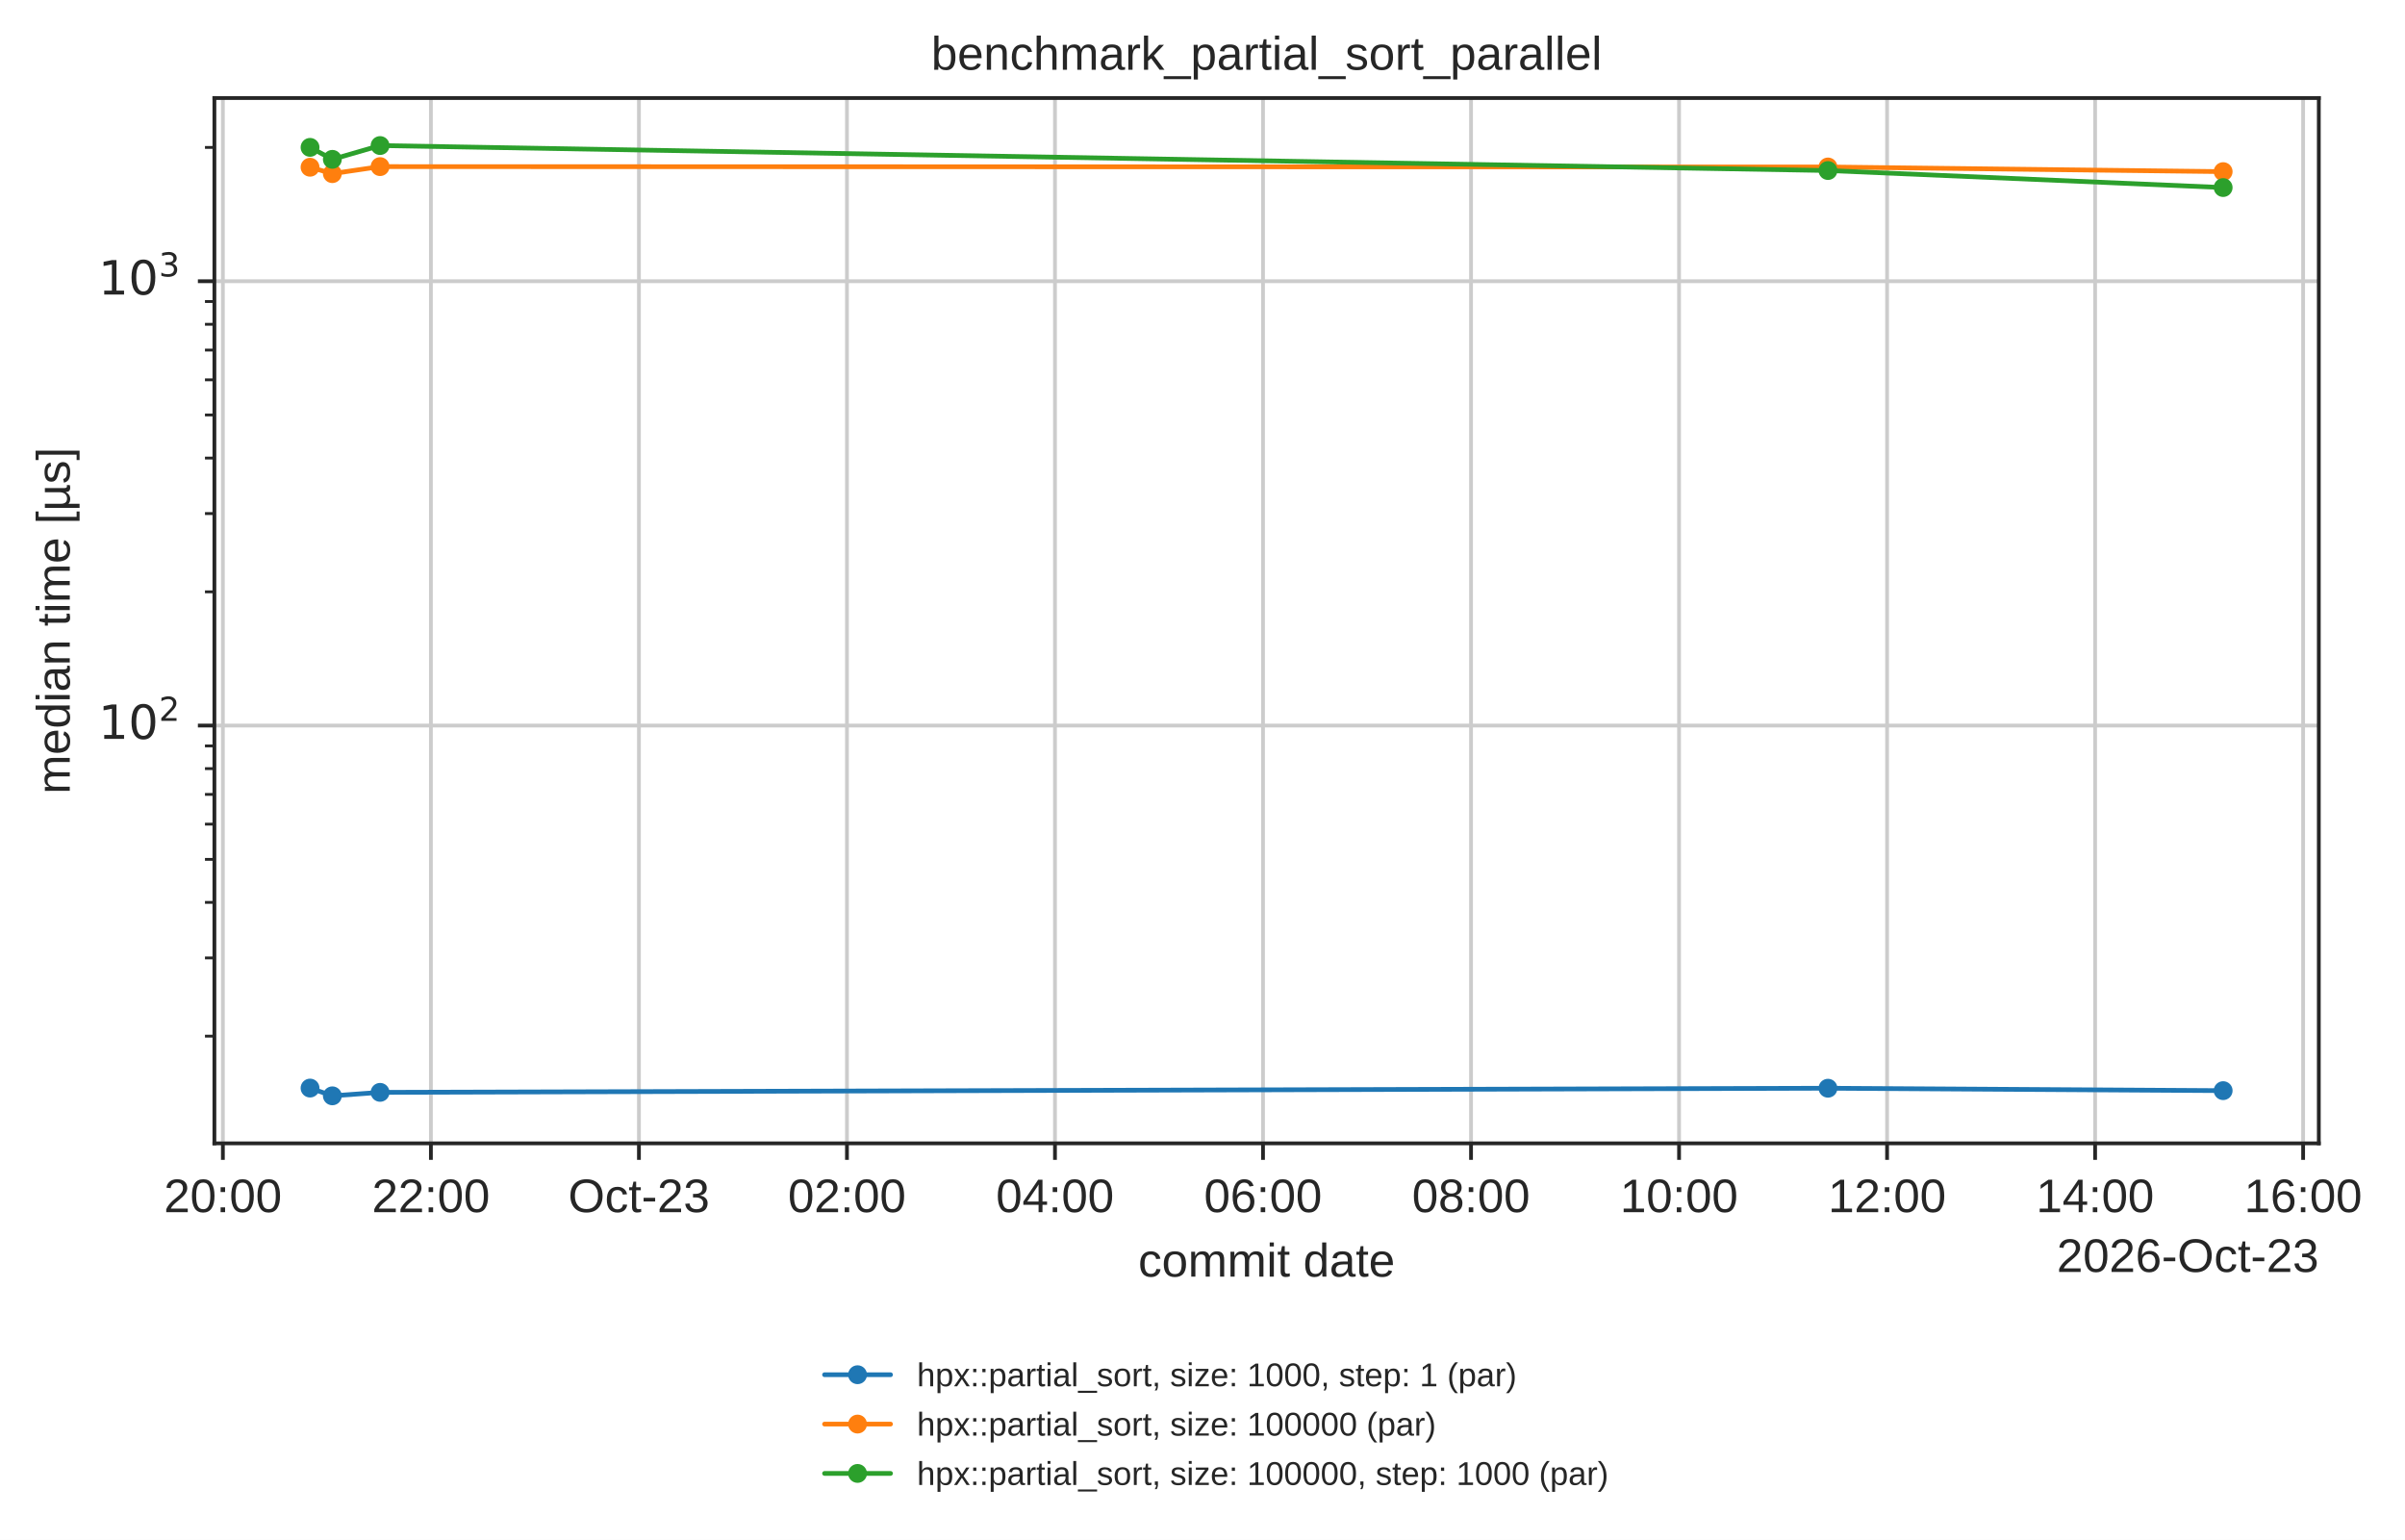
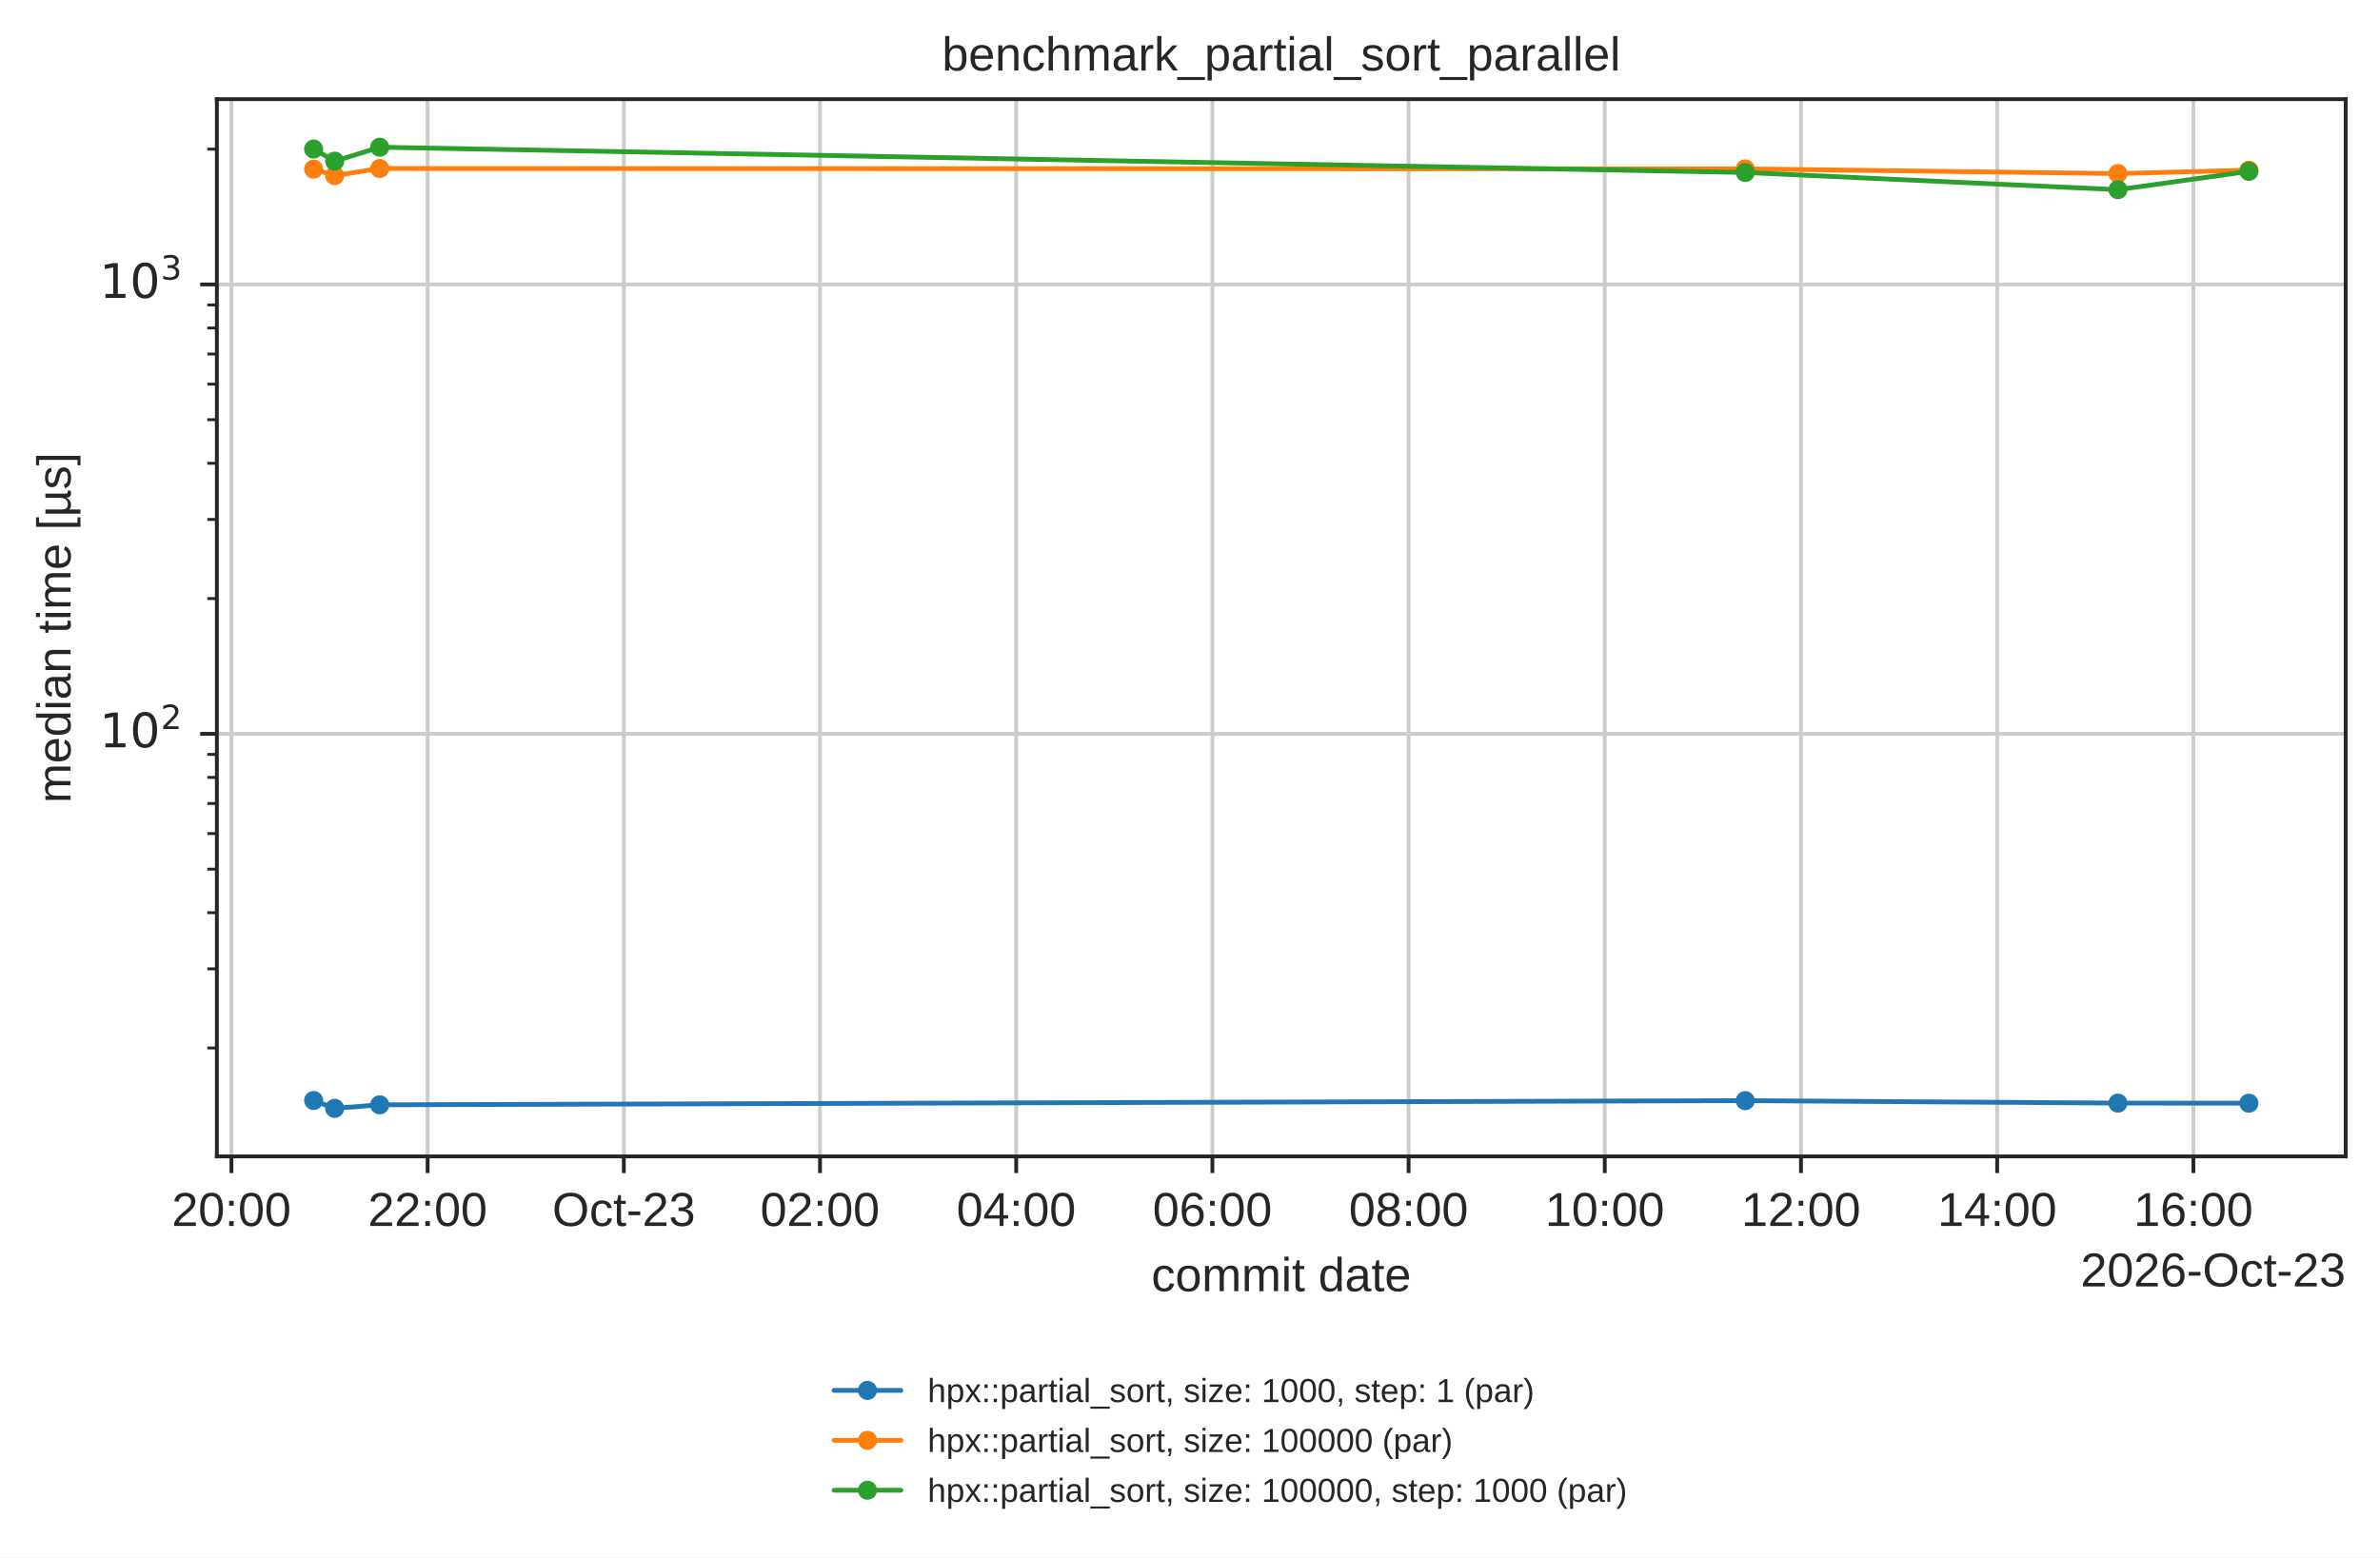
- <svg xmlns="http://www.w3.org/2000/svg" xmlns:xlink="http://www.w3.org/1999/xlink" width="510.161pt" height="326.683pt" viewBox="0 0 510.161 326.683" version="1.1">
+ <svg xmlns="http://www.w3.org/2000/svg" xmlns:xlink="http://www.w3.org/1999/xlink" width="499.078pt" height="326.683pt" viewBox="0 0 499.078 326.683" version="1.1">
  <defs>
    <style type="text/css">*{stroke-linejoin: round; stroke-linecap: butt}</style>
  </defs>
  <g id="figure_1">
    <g id="patch_1">
-       <path d="M 0 326.683  L 510.161 326.683  L 510.161 0  L 0 0  z " style="fill: #ffffff" />
+       <path d="M 0 326.683  L 499.078 326.683  L 499.078 0  L 0 0  z " style="fill: #ffffff" />
    </g>
    <g id="axes_1">
      <g id="patch_2">
        <path d="M 45.478 242.558  L 491.878 242.558  L 491.878 20.798  L 45.478 20.798  z " style="fill: #ffffff" />
      </g>
      <g id="matplotlib.axis_1">
        <g id="xtick_1">
          <g id="line2d_1">
-             <path d="M 47.278 242.558  L 47.278 20.798  " clip-path="url(#p14b508ad5d)" style="fill: none; stroke: #cccccc; stroke-width: 0.8; stroke-linecap: round" />
+             <path d="M 48.53 242.558  L 48.53 20.798  " clip-path="url(#p14b508ad5d)" style="fill: none; stroke: #cccccc; stroke-width: 0.8; stroke-linecap: round" />
          </g>
          <g id="line2d_2">
            <defs>
              <path id="mdfc5214045" d="M 0 0  L 0 3.5  " style="stroke: #262626; stroke-width: 0.8" />
            </defs>
            <g>
-               <use xlink:href="#mdfc5214045" x="47.278" y="242.558" style="fill: #262626; stroke: #262626; stroke-width: 0.8" />
+               <use xlink:href="#mdfc5214045" x="48.53" y="242.558" style="fill: #262626; stroke: #262626; stroke-width: 0.8" />
            </g>
          </g>
          <g id="text_1">
-             <text style="fill: #262626; font: 10px 'Arial', 'DejaVu Sans', 'Liberation Sans', 'Bitstream Vera Sans', sans-serif; text-anchor: middle" x="47.278" y="257.157" transform="rotate(-0 47.27846 257.1569)">20:00</text>
+             <text style="fill: #262626; font: 10px 'Arial', 'DejaVu Sans', 'Liberation Sans', 'Bitstream Vera Sans', sans-serif; text-anchor: middle" x="48.53" y="257.157" transform="rotate(-0 48.52972 257.1569)">20:00</text>
          </g>
        </g>
        <g id="xtick_2">
          <g id="line2d_3">
-             <path d="M 91.406 242.558  L 91.406 20.798  " clip-path="url(#p14b508ad5d)" style="fill: none; stroke: #cccccc; stroke-width: 0.8; stroke-linecap: round" />
+             <path d="M 89.671 242.558  L 89.671 20.798  " clip-path="url(#p14b508ad5d)" style="fill: none; stroke: #cccccc; stroke-width: 0.8; stroke-linecap: round" />
          </g>
          <g id="line2d_4">
            <g>
-               <use xlink:href="#mdfc5214045" x="91.406" y="242.558" style="fill: #262626; stroke: #262626; stroke-width: 0.8" />
+               <use xlink:href="#mdfc5214045" x="89.671" y="242.558" style="fill: #262626; stroke: #262626; stroke-width: 0.8" />
            </g>
          </g>
          <g id="text_2">
-             <text style="fill: #262626; font: 10px 'Arial', 'DejaVu Sans', 'Liberation Sans', 'Bitstream Vera Sans', sans-serif; text-anchor: middle" x="91.406" y="257.157" transform="rotate(-0 91.40578 257.1569)">22:00</text>
+             <text style="fill: #262626; font: 10px 'Arial', 'DejaVu Sans', 'Liberation Sans', 'Bitstream Vera Sans', sans-serif; text-anchor: middle" x="89.671" y="257.157" transform="rotate(-0 89.67094 257.1569)">22:00</text>
          </g>
        </g>
        <g id="xtick_3">
          <g id="line2d_5">
-             <path d="M 135.533 242.558  L 135.533 20.798  " clip-path="url(#p14b508ad5d)" style="fill: none; stroke: #cccccc; stroke-width: 0.8; stroke-linecap: round" />
+             <path d="M 130.812 242.558  L 130.812 20.798  " clip-path="url(#p14b508ad5d)" style="fill: none; stroke: #cccccc; stroke-width: 0.8; stroke-linecap: round" />
          </g>
          <g id="line2d_6">
            <g>
-               <use xlink:href="#mdfc5214045" x="135.533" y="242.558" style="fill: #262626; stroke: #262626; stroke-width: 0.8" />
+               <use xlink:href="#mdfc5214045" x="130.812" y="242.558" style="fill: #262626; stroke: #262626; stroke-width: 0.8" />
            </g>
          </g>
          <g id="text_3">
-             <text style="fill: #262626; font: 10px 'Arial', 'DejaVu Sans', 'Liberation Sans', 'Bitstream Vera Sans', sans-serif; text-anchor: middle" x="135.533" y="257.157" transform="rotate(-0 135.5331 257.1569)">Oct-23</text>
+             <text style="fill: #262626; font: 10px 'Arial', 'DejaVu Sans', 'Liberation Sans', 'Bitstream Vera Sans', sans-serif; text-anchor: middle" x="130.812" y="257.157" transform="rotate(-0 130.8122 257.1569)">Oct-23</text>
          </g>
        </g>
        <g id="xtick_4">
          <g id="line2d_7">
-             <path d="M 179.66 242.558  L 179.66 20.798  " clip-path="url(#p14b508ad5d)" style="fill: none; stroke: #cccccc; stroke-width: 0.8; stroke-linecap: round" />
+             <path d="M 171.953 242.558  L 171.953 20.798  " clip-path="url(#p14b508ad5d)" style="fill: none; stroke: #cccccc; stroke-width: 0.8; stroke-linecap: round" />
          </g>
          <g id="line2d_8">
            <g>
-               <use xlink:href="#mdfc5214045" x="179.66" y="242.558" style="fill: #262626; stroke: #262626; stroke-width: 0.8" />
+               <use xlink:href="#mdfc5214045" x="171.953" y="242.558" style="fill: #262626; stroke: #262626; stroke-width: 0.8" />
            </g>
          </g>
          <g id="text_4">
-             <text style="fill: #262626; font: 10px 'Arial', 'DejaVu Sans', 'Liberation Sans', 'Bitstream Vera Sans', sans-serif; text-anchor: middle" x="179.66" y="257.157" transform="rotate(-0 179.6604 257.1569)">02:00</text>
+             <text style="fill: #262626; font: 10px 'Arial', 'DejaVu Sans', 'Liberation Sans', 'Bitstream Vera Sans', sans-serif; text-anchor: middle" x="171.953" y="257.157" transform="rotate(-0 171.9534 257.1569)">02:00</text>
          </g>
        </g>
        <g id="xtick_5">
          <g id="line2d_9">
-             <path d="M 223.788 242.558  L 223.788 20.798  " clip-path="url(#p14b508ad5d)" style="fill: none; stroke: #cccccc; stroke-width: 0.8; stroke-linecap: round" />
+             <path d="M 213.095 242.558  L 213.095 20.798  " clip-path="url(#p14b508ad5d)" style="fill: none; stroke: #cccccc; stroke-width: 0.8; stroke-linecap: round" />
          </g>
          <g id="line2d_10">
            <g>
-               <use xlink:href="#mdfc5214045" x="223.788" y="242.558" style="fill: #262626; stroke: #262626; stroke-width: 0.8" />
+               <use xlink:href="#mdfc5214045" x="213.095" y="242.558" style="fill: #262626; stroke: #262626; stroke-width: 0.8" />
            </g>
          </g>
          <g id="text_5">
-             <text style="fill: #262626; font: 10px 'Arial', 'DejaVu Sans', 'Liberation Sans', 'Bitstream Vera Sans', sans-serif; text-anchor: middle" x="223.788" y="257.157" transform="rotate(-0 223.7878 257.1569)">04:00</text>
+             <text style="fill: #262626; font: 10px 'Arial', 'DejaVu Sans', 'Liberation Sans', 'Bitstream Vera Sans', sans-serif; text-anchor: middle" x="213.095" y="257.157" transform="rotate(-0 213.0946 257.1569)">04:00</text>
          </g>
        </g>
        <g id="xtick_6">
          <g id="line2d_11">
-             <path d="M 267.915 242.558  L 267.915 20.798  " clip-path="url(#p14b508ad5d)" style="fill: none; stroke: #cccccc; stroke-width: 0.8; stroke-linecap: round" />
+             <path d="M 254.236 242.558  L 254.236 20.798  " clip-path="url(#p14b508ad5d)" style="fill: none; stroke: #cccccc; stroke-width: 0.8; stroke-linecap: round" />
          </g>
          <g id="line2d_12">
            <g>
-               <use xlink:href="#mdfc5214045" x="267.915" y="242.558" style="fill: #262626; stroke: #262626; stroke-width: 0.8" />
+               <use xlink:href="#mdfc5214045" x="254.236" y="242.558" style="fill: #262626; stroke: #262626; stroke-width: 0.8" />
            </g>
          </g>
          <g id="text_6">
-             <text style="fill: #262626; font: 10px 'Arial', 'DejaVu Sans', 'Liberation Sans', 'Bitstream Vera Sans', sans-serif; text-anchor: middle" x="267.915" y="257.157" transform="rotate(-0 267.9151 257.1569)">06:00</text>
+             <text style="fill: #262626; font: 10px 'Arial', 'DejaVu Sans', 'Liberation Sans', 'Bitstream Vera Sans', sans-serif; text-anchor: middle" x="254.236" y="257.157" transform="rotate(-0 254.2358 257.1569)">06:00</text>
          </g>
        </g>
        <g id="xtick_7">
          <g id="line2d_13">
-             <path d="M 312.042 242.558  L 312.042 20.798  " clip-path="url(#p14b508ad5d)" style="fill: none; stroke: #cccccc; stroke-width: 0.8; stroke-linecap: round" />
+             <path d="M 295.377 242.558  L 295.377 20.798  " clip-path="url(#p14b508ad5d)" style="fill: none; stroke: #cccccc; stroke-width: 0.8; stroke-linecap: round" />
          </g>
          <g id="line2d_14">
            <g>
-               <use xlink:href="#mdfc5214045" x="312.042" y="242.558" style="fill: #262626; stroke: #262626; stroke-width: 0.8" />
+               <use xlink:href="#mdfc5214045" x="295.377" y="242.558" style="fill: #262626; stroke: #262626; stroke-width: 0.8" />
            </g>
          </g>
          <g id="text_7">
-             <text style="fill: #262626; font: 10px 'Arial', 'DejaVu Sans', 'Liberation Sans', 'Bitstream Vera Sans', sans-serif; text-anchor: middle" x="312.042" y="257.157" transform="rotate(-0 312.0424 257.1569)">08:00</text>
+             <text style="fill: #262626; font: 10px 'Arial', 'DejaVu Sans', 'Liberation Sans', 'Bitstream Vera Sans', sans-serif; text-anchor: middle" x="295.377" y="257.157" transform="rotate(-0 295.3771 257.1569)">08:00</text>
          </g>
        </g>
        <g id="xtick_8">
          <g id="line2d_15">
-             <path d="M 356.17 242.558  L 356.17 20.798  " clip-path="url(#p14b508ad5d)" style="fill: none; stroke: #cccccc; stroke-width: 0.8; stroke-linecap: round" />
+             <path d="M 336.518 242.558  L 336.518 20.798  " clip-path="url(#p14b508ad5d)" style="fill: none; stroke: #cccccc; stroke-width: 0.8; stroke-linecap: round" />
          </g>
          <g id="line2d_16">
            <g>
-               <use xlink:href="#mdfc5214045" x="356.17" y="242.558" style="fill: #262626; stroke: #262626; stroke-width: 0.8" />
+               <use xlink:href="#mdfc5214045" x="336.518" y="242.558" style="fill: #262626; stroke: #262626; stroke-width: 0.8" />
            </g>
          </g>
          <g id="text_8">
-             <text style="fill: #262626; font: 10px 'Arial', 'DejaVu Sans', 'Liberation Sans', 'Bitstream Vera Sans', sans-serif; text-anchor: middle" x="356.17" y="257.157" transform="rotate(-0 356.1697 257.1569)">10:00</text>
+             <text style="fill: #262626; font: 10px 'Arial', 'DejaVu Sans', 'Liberation Sans', 'Bitstream Vera Sans', sans-serif; text-anchor: middle" x="336.518" y="257.157" transform="rotate(-0 336.5183 257.1569)">10:00</text>
          </g>
        </g>
        <g id="xtick_9">
          <g id="line2d_17">
-             <path d="M 400.297 242.558  L 400.297 20.798  " clip-path="url(#p14b508ad5d)" style="fill: none; stroke: #cccccc; stroke-width: 0.8; stroke-linecap: round" />
+             <path d="M 377.66 242.558  L 377.66 20.798  " clip-path="url(#p14b508ad5d)" style="fill: none; stroke: #cccccc; stroke-width: 0.8; stroke-linecap: round" />
          </g>
          <g id="line2d_18">
            <g>
-               <use xlink:href="#mdfc5214045" x="400.297" y="242.558" style="fill: #262626; stroke: #262626; stroke-width: 0.8" />
+               <use xlink:href="#mdfc5214045" x="377.66" y="242.558" style="fill: #262626; stroke: #262626; stroke-width: 0.8" />
            </g>
          </g>
          <g id="text_9">
-             <text style="fill: #262626; font: 10px 'Arial', 'DejaVu Sans', 'Liberation Sans', 'Bitstream Vera Sans', sans-serif; text-anchor: middle" x="400.297" y="257.157" transform="rotate(-0 400.2971 257.1569)">12:00</text>
+             <text style="fill: #262626; font: 10px 'Arial', 'DejaVu Sans', 'Liberation Sans', 'Bitstream Vera Sans', sans-serif; text-anchor: middle" x="377.66" y="257.157" transform="rotate(-0 377.6595 257.1569)">12:00</text>
          </g>
        </g>
        <g id="xtick_10">
          <g id="line2d_19">
-             <path d="M 444.424 242.558  L 444.424 20.798  " clip-path="url(#p14b508ad5d)" style="fill: none; stroke: #cccccc; stroke-width: 0.8; stroke-linecap: round" />
+             <path d="M 418.801 242.558  L 418.801 20.798  " clip-path="url(#p14b508ad5d)" style="fill: none; stroke: #cccccc; stroke-width: 0.8; stroke-linecap: round" />
          </g>
          <g id="line2d_20">
            <g>
-               <use xlink:href="#mdfc5214045" x="444.424" y="242.558" style="fill: #262626; stroke: #262626; stroke-width: 0.8" />
+               <use xlink:href="#mdfc5214045" x="418.801" y="242.558" style="fill: #262626; stroke: #262626; stroke-width: 0.8" />
            </g>
          </g>
          <g id="text_10">
-             <text style="fill: #262626; font: 10px 'Arial', 'DejaVu Sans', 'Liberation Sans', 'Bitstream Vera Sans', sans-serif; text-anchor: middle" x="444.424" y="257.157" transform="rotate(-0 444.4244 257.1569)">14:00</text>
+             <text style="fill: #262626; font: 10px 'Arial', 'DejaVu Sans', 'Liberation Sans', 'Bitstream Vera Sans', sans-serif; text-anchor: middle" x="418.801" y="257.157" transform="rotate(-0 418.8007 257.1569)">14:00</text>
          </g>
        </g>
        <g id="xtick_11">
          <g id="line2d_21">
-             <path d="M 488.552 242.558  L 488.552 20.798  " clip-path="url(#p14b508ad5d)" style="fill: none; stroke: #cccccc; stroke-width: 0.8; stroke-linecap: round" />
+             <path d="M 459.942 242.558  L 459.942 20.798  " clip-path="url(#p14b508ad5d)" style="fill: none; stroke: #cccccc; stroke-width: 0.8; stroke-linecap: round" />
          </g>
          <g id="line2d_22">
            <g>
-               <use xlink:href="#mdfc5214045" x="488.552" y="242.558" style="fill: #262626; stroke: #262626; stroke-width: 0.8" />
+               <use xlink:href="#mdfc5214045" x="459.942" y="242.558" style="fill: #262626; stroke: #262626; stroke-width: 0.8" />
            </g>
          </g>
          <g id="text_11">
-             <text style="fill: #262626; font: 10px 'Arial', 'DejaVu Sans', 'Liberation Sans', 'Bitstream Vera Sans', sans-serif; text-anchor: middle" x="488.552" y="257.157" transform="rotate(-0 488.5517 257.1569)">16:00</text>
+             <text style="fill: #262626; font: 10px 'Arial', 'DejaVu Sans', 'Liberation Sans', 'Bitstream Vera Sans', sans-serif; text-anchor: middle" x="459.942" y="257.157" transform="rotate(-0 459.942 257.1569)">16:00</text>
          </g>
        </g>
        <g id="text_12">
          <text style="fill: #262626; font: 10px 'Arial', 'DejaVu Sans', 'Liberation Sans', 'Bitstream Vera Sans', sans-serif; text-anchor: middle" x="268.678" y="270.835" transform="rotate(-0 268.6781 270.835)">commit date</text>
        </g>
        <g id="text_13">
          <text style="fill: #262626; font: 10px 'Arial', 'DejaVu Sans', 'Liberation Sans', 'Bitstream Vera Sans', sans-serif; text-anchor: end" x="491.878" y="269.835" transform="rotate(-0 491.8781 269.835)">2026-Oct-23</text>
        </g>
      </g>
      <g id="matplotlib.axis_2">
        <g id="ytick_1">
          <g id="line2d_23">
            <path d="M 45.478 153.927  L 491.878 153.927  " clip-path="url(#p14b508ad5d)" style="fill: none; stroke: #cccccc; stroke-width: 0.8; stroke-linecap: round" />
          </g>
          <g id="line2d_24">
            <defs>
              <path id="m414165cd4d" d="M 0 0  L -3.5 0  " style="stroke: #262626; stroke-width: 0.8" />
            </defs>
            <g>
              <use xlink:href="#m414165cd4d" x="45.478" y="153.927" style="fill: #262626; stroke: #262626; stroke-width: 0.8" />
            </g>
          </g>
          <g id="text_14">
            <g style="fill: #262626" transform="translate(20.87813 157.7266)">
              <text>
                <tspan style="font: 10px 'DejaVu Sans'" x="0 6.362" y="-0.977">10</tspan>
                <tspan style="font: 7px 'DejaVu Sans'" x="12.82" y="-4.805">2</tspan>
              </text>
            </g>
          </g>
        </g>
        <g id="ytick_2">
          <g id="line2d_25">
            <path d="M 45.478 59.659  L 491.878 59.659  " clip-path="url(#p14b508ad5d)" style="fill: none; stroke: #cccccc; stroke-width: 0.8; stroke-linecap: round" />
          </g>
          <g id="line2d_26">
            <g>
              <use xlink:href="#m414165cd4d" x="45.478" y="59.659" style="fill: #262626; stroke: #262626; stroke-width: 0.8" />
            </g>
          </g>
          <g id="text_15">
            <g style="fill: #262626" transform="translate(20.87813 63.45801)">
              <text>
                <tspan style="font: 10px 'DejaVu Sans'" x="0 6.362" y="-0.977">10</tspan>
                <tspan style="font: 7px 'DejaVu Sans'" x="12.82" y="-4.805">3</tspan>
              </text>
            </g>
          </g>
        </g>
        <g id="ytick_3">
          <g id="line2d_27">
            <defs>
              <path id="m2f13129b0c" d="M 0 0  L -2 0  " style="stroke: #262626; stroke-width: 0.6" />
            </defs>
            <g>
              <use xlink:href="#m2f13129b0c" x="45.478" y="219.818" style="fill: #262626; stroke: #262626; stroke-width: 0.6" />
            </g>
          </g>
        </g>
        <g id="ytick_4">
          <g id="line2d_28">
            <g>
              <use xlink:href="#m2f13129b0c" x="45.478" y="203.218" style="fill: #262626; stroke: #262626; stroke-width: 0.6" />
            </g>
          </g>
        </g>
        <g id="ytick_5">
          <g id="line2d_29">
            <g>
              <use xlink:href="#m2f13129b0c" x="45.478" y="191.441" style="fill: #262626; stroke: #262626; stroke-width: 0.6" />
            </g>
          </g>
        </g>
        <g id="ytick_6">
          <g id="line2d_30">
            <g>
              <use xlink:href="#m2f13129b0c" x="45.478" y="182.305" style="fill: #262626; stroke: #262626; stroke-width: 0.6" />
            </g>
          </g>
        </g>
        <g id="ytick_7">
          <g id="line2d_31">
            <g>
              <use xlink:href="#m2f13129b0c" x="45.478" y="174.841" style="fill: #262626; stroke: #262626; stroke-width: 0.6" />
            </g>
          </g>
        </g>
        <g id="ytick_8">
          <g id="line2d_32">
            <g>
              <use xlink:href="#m2f13129b0c" x="45.478" y="168.53" style="fill: #262626; stroke: #262626; stroke-width: 0.6" />
            </g>
          </g>
        </g>
        <g id="ytick_9">
          <g id="line2d_33">
            <g>
              <use xlink:href="#m2f13129b0c" x="45.478" y="163.063" style="fill: #262626; stroke: #262626; stroke-width: 0.6" />
            </g>
          </g>
        </g>
        <g id="ytick_10">
          <g id="line2d_34">
            <g>
              <use xlink:href="#m2f13129b0c" x="45.478" y="158.241" style="fill: #262626; stroke: #262626; stroke-width: 0.6" />
            </g>
          </g>
        </g>
        <g id="ytick_11">
          <g id="line2d_35">
            <g>
              <use xlink:href="#m2f13129b0c" x="45.478" y="125.55" style="fill: #262626; stroke: #262626; stroke-width: 0.6" />
            </g>
          </g>
        </g>
        <g id="ytick_12">
          <g id="line2d_36">
            <g>
              <use xlink:href="#m2f13129b0c" x="45.478" y="108.95" style="fill: #262626; stroke: #262626; stroke-width: 0.6" />
            </g>
          </g>
        </g>
        <g id="ytick_13">
          <g id="line2d_37">
            <g>
              <use xlink:href="#m2f13129b0c" x="45.478" y="97.172" style="fill: #262626; stroke: #262626; stroke-width: 0.6" />
            </g>
          </g>
        </g>
        <g id="ytick_14">
          <g id="line2d_38">
            <g>
              <use xlink:href="#m2f13129b0c" x="45.478" y="88.036" style="fill: #262626; stroke: #262626; stroke-width: 0.6" />
            </g>
          </g>
        </g>
        <g id="ytick_15">
          <g id="line2d_39">
            <g>
              <use xlink:href="#m2f13129b0c" x="45.478" y="80.572" style="fill: #262626; stroke: #262626; stroke-width: 0.6" />
            </g>
          </g>
        </g>
        <g id="ytick_16">
          <g id="line2d_40">
            <g>
              <use xlink:href="#m2f13129b0c" x="45.478" y="74.261" style="fill: #262626; stroke: #262626; stroke-width: 0.6" />
            </g>
          </g>
        </g>
        <g id="ytick_17">
          <g id="line2d_41">
            <g>
              <use xlink:href="#m2f13129b0c" x="45.478" y="68.794" style="fill: #262626; stroke: #262626; stroke-width: 0.6" />
            </g>
          </g>
        </g>
        <g id="ytick_18">
          <g id="line2d_42">
            <g>
              <use xlink:href="#m2f13129b0c" x="45.478" y="63.972" style="fill: #262626; stroke: #262626; stroke-width: 0.6" />
            </g>
          </g>
        </g>
        <g id="ytick_19">
          <g id="line2d_43">
            <g>
              <use xlink:href="#m2f13129b0c" x="45.478" y="31.281" style="fill: #262626; stroke: #262626; stroke-width: 0.6" />
            </g>
          </g>
        </g>
        <g id="text_16">
          <text style="fill: #262626; font: 10px 'Arial', 'DejaVu Sans', 'Liberation Sans', 'Bitstream Vera Sans', sans-serif; text-anchor: middle" x="14.798" y="131.678" transform="rotate(-90 14.79844 131.6784)">median time [µs]</text>
        </g>
      </g>
      <g id="line2d_44">
-         <path d="M 65.769 230.833  L 70.5 232.478  L 80.625 231.741  L 387.758 230.865  L 471.587 231.378  " clip-path="url(#p14b508ad5d)" style="fill: none; stroke: #1f77b4; stroke-linecap: round" />
+         <path d="M 65.769 230.833  L 70.18 232.478  L 79.62 231.741  L 365.969 230.865  L 444.125 231.378  L 471.587 231.398  " clip-path="url(#p14b508ad5d)" style="fill: none; stroke: #1f77b4; stroke-linecap: round" />
        <defs>
          <path id="m20e5526daa" d="M 0 1.5  C 0.398 1.5 0.779 1.342 1.061 1.061  C 1.342 0.779 1.5 0.398 1.5 0  C 1.5 -0.398 1.342 -0.779 1.061 -1.061  C 0.779 -1.342 0.398 -1.5 0 -1.5  C -0.398 -1.5 -0.779 -1.342 -1.061 -1.061  C -1.342 -0.779 -1.5 -0.398 -1.5 0  C -1.5 0.398 -1.342 0.779 -1.061 1.061  C -0.779 1.342 -0.398 1.5 0 1.5  z " style="stroke: #1f77b4" />
        </defs>
        <g clip-path="url(#p14b508ad5d)">
          <use xlink:href="#m20e5526daa" x="65.769" y="230.833" style="fill: #1f77b4; stroke: #1f77b4" />
-           <use xlink:href="#m20e5526daa" x="70.5" y="232.478" style="fill: #1f77b4; stroke: #1f77b4" />
-           <use xlink:href="#m20e5526daa" x="80.625" y="231.741" style="fill: #1f77b4; stroke: #1f77b4" />
-           <use xlink:href="#m20e5526daa" x="387.758" y="230.865" style="fill: #1f77b4; stroke: #1f77b4" />
-           <use xlink:href="#m20e5526daa" x="471.587" y="231.378" style="fill: #1f77b4; stroke: #1f77b4" />
+           <use xlink:href="#m20e5526daa" x="70.18" y="232.478" style="fill: #1f77b4; stroke: #1f77b4" />
+           <use xlink:href="#m20e5526daa" x="79.62" y="231.741" style="fill: #1f77b4; stroke: #1f77b4" />
+           <use xlink:href="#m20e5526daa" x="365.969" y="230.865" style="fill: #1f77b4; stroke: #1f77b4" />
+           <use xlink:href="#m20e5526daa" x="444.125" y="231.378" style="fill: #1f77b4; stroke: #1f77b4" />
+           <use xlink:href="#m20e5526daa" x="471.587" y="231.398" style="fill: #1f77b4; stroke: #1f77b4" />
        </g>
      </g>
      <g id="line2d_45">
-         <path d="M 65.769 35.477  L 70.5 36.836  L 80.625 35.346  L 387.758 35.424  L 471.587 36.411  " clip-path="url(#p14b508ad5d)" style="fill: none; stroke: #ff7f0e; stroke-linecap: round" />
+         <path d="M 65.769 35.477  L 70.18 36.836  L 79.62 35.346  L 365.969 35.424  L 444.125 36.411  L 471.587 35.695  " clip-path="url(#p14b508ad5d)" style="fill: none; stroke: #ff7f0e; stroke-linecap: round" />
        <defs>
          <path id="m8123a8acb4" d="M 0 1.5  C 0.398 1.5 0.779 1.342 1.061 1.061  C 1.342 0.779 1.5 0.398 1.5 0  C 1.5 -0.398 1.342 -0.779 1.061 -1.061  C 0.779 -1.342 0.398 -1.5 0 -1.5  C -0.398 -1.5 -0.779 -1.342 -1.061 -1.061  C -1.342 -0.779 -1.5 -0.398 -1.5 0  C -1.5 0.398 -1.342 0.779 -1.061 1.061  C -0.779 1.342 -0.398 1.5 0 1.5  z " style="stroke: #ff7f0e" />
        </defs>
        <g clip-path="url(#p14b508ad5d)">
          <use xlink:href="#m8123a8acb4" x="65.769" y="35.477" style="fill: #ff7f0e; stroke: #ff7f0e" />
-           <use xlink:href="#m8123a8acb4" x="70.5" y="36.836" style="fill: #ff7f0e; stroke: #ff7f0e" />
-           <use xlink:href="#m8123a8acb4" x="80.625" y="35.346" style="fill: #ff7f0e; stroke: #ff7f0e" />
-           <use xlink:href="#m8123a8acb4" x="387.758" y="35.424" style="fill: #ff7f0e; stroke: #ff7f0e" />
-           <use xlink:href="#m8123a8acb4" x="471.587" y="36.411" style="fill: #ff7f0e; stroke: #ff7f0e" />
+           <use xlink:href="#m8123a8acb4" x="70.18" y="36.836" style="fill: #ff7f0e; stroke: #ff7f0e" />
+           <use xlink:href="#m8123a8acb4" x="79.62" y="35.346" style="fill: #ff7f0e; stroke: #ff7f0e" />
+           <use xlink:href="#m8123a8acb4" x="365.969" y="35.424" style="fill: #ff7f0e; stroke: #ff7f0e" />
+           <use xlink:href="#m8123a8acb4" x="444.125" y="36.411" style="fill: #ff7f0e; stroke: #ff7f0e" />
+           <use xlink:href="#m8123a8acb4" x="471.587" y="35.695" style="fill: #ff7f0e; stroke: #ff7f0e" />
        </g>
      </g>
      <g id="line2d_46">
-         <path d="M 65.769 31.264  L 70.5 33.805  L 80.625 30.878  L 387.758 36.178  L 471.587 39.789  " clip-path="url(#p14b508ad5d)" style="fill: none; stroke: #2ca02c; stroke-linecap: round" />
+         <path d="M 65.769 31.264  L 70.18 33.805  L 79.62 30.878  L 365.969 36.178  L 444.125 39.789  L 471.587 35.94  " clip-path="url(#p14b508ad5d)" style="fill: none; stroke: #2ca02c; stroke-linecap: round" />
        <defs>
          <path id="mc7b11249e2" d="M 0 1.5  C 0.398 1.5 0.779 1.342 1.061 1.061  C 1.342 0.779 1.5 0.398 1.5 0  C 1.5 -0.398 1.342 -0.779 1.061 -1.061  C 0.779 -1.342 0.398 -1.5 0 -1.5  C -0.398 -1.5 -0.779 -1.342 -1.061 -1.061  C -1.342 -0.779 -1.5 -0.398 -1.5 0  C -1.5 0.398 -1.342 0.779 -1.061 1.061  C -0.779 1.342 -0.398 1.5 0 1.5  z " style="stroke: #2ca02c" />
        </defs>
        <g clip-path="url(#p14b508ad5d)">
          <use xlink:href="#mc7b11249e2" x="65.769" y="31.264" style="fill: #2ca02c; stroke: #2ca02c" />
-           <use xlink:href="#mc7b11249e2" x="70.5" y="33.805" style="fill: #2ca02c; stroke: #2ca02c" />
-           <use xlink:href="#mc7b11249e2" x="80.625" y="30.878" style="fill: #2ca02c; stroke: #2ca02c" />
-           <use xlink:href="#mc7b11249e2" x="387.758" y="36.178" style="fill: #2ca02c; stroke: #2ca02c" />
-           <use xlink:href="#mc7b11249e2" x="471.587" y="39.789" style="fill: #2ca02c; stroke: #2ca02c" />
+           <use xlink:href="#mc7b11249e2" x="70.18" y="33.805" style="fill: #2ca02c; stroke: #2ca02c" />
+           <use xlink:href="#mc7b11249e2" x="79.62" y="30.878" style="fill: #2ca02c; stroke: #2ca02c" />
+           <use xlink:href="#mc7b11249e2" x="365.969" y="36.178" style="fill: #2ca02c; stroke: #2ca02c" />
+           <use xlink:href="#mc7b11249e2" x="444.125" y="39.789" style="fill: #2ca02c; stroke: #2ca02c" />
+           <use xlink:href="#mc7b11249e2" x="471.587" y="35.94" style="fill: #2ca02c; stroke: #2ca02c" />
        </g>
      </g>
      <g id="patch_3">
        <path d="M 45.478 242.558  L 45.478 20.798  " style="fill: none; stroke: #262626; stroke-width: 0.8; stroke-linejoin: miter; stroke-linecap: square" />
      </g>
      <g id="patch_4">
        <path d="M 491.878 242.558  L 491.878 20.798  " style="fill: none; stroke: #262626; stroke-width: 0.8; stroke-linejoin: miter; stroke-linecap: square" />
      </g>
      <g id="patch_5">
        <path d="M 45.478 242.558  L 491.878 242.558  " style="fill: none; stroke: #262626; stroke-width: 0.8; stroke-linejoin: miter; stroke-linecap: square" />
      </g>
      <g id="patch_6">
        <path d="M 45.478 20.798  L 491.878 20.798  " style="fill: none; stroke: #262626; stroke-width: 0.8; stroke-linejoin: miter; stroke-linecap: square" />
      </g>
      <g id="text_17">
        <text style="fill: #262626; font: 10px 'Arial', 'DejaVu Sans', 'Liberation Sans', 'Bitstream Vera Sans', sans-serif; text-anchor: middle" x="268.678" y="14.798" transform="rotate(-0 268.6781 14.79844)">benchmark_partial_sort_parallel</text>
      </g>
      <g id="legend_1">
        <g id="line2d_47">
          <path d="M 174.908 291.644  L 181.908 291.644  L 188.908 291.644  " style="fill: none; stroke: #1f77b4; stroke-linecap: round" />
          <g>
            <use xlink:href="#m20e5526daa" x="181.908" y="291.644" style="fill: #1f77b4; stroke: #1f77b4" />
          </g>
        </g>
        <g id="text_18">
          <text style="fill: #262626; font: 7px 'Arial', 'DejaVu Sans', 'Liberation Sans', 'Bitstream Vera Sans', sans-serif; text-anchor: start" x="194.508" y="294.094" transform="rotate(-0 194.5082 294.0941)">hpx::partial_sort, size: 1000, step: 1 (par)</text>
        </g>
        <g id="line2d_48">
          <path d="M 174.908 302.114  L 181.908 302.114  L 188.908 302.114  " style="fill: none; stroke: #ff7f0e; stroke-linecap: round" />
          <g>
            <use xlink:href="#m8123a8acb4" x="181.908" y="302.114" style="fill: #ff7f0e; stroke: #ff7f0e" />
          </g>
        </g>
        <g id="text_19">
          <text style="fill: #262626; font: 7px 'Arial', 'DejaVu Sans', 'Liberation Sans', 'Bitstream Vera Sans', sans-serif; text-anchor: start" x="194.508" y="304.564" transform="rotate(-0 194.5082 304.5635)">hpx::partial_sort, size: 100000 (par)</text>
        </g>
        <g id="line2d_49">
          <path d="M 174.908 312.583  L 181.908 312.583  L 188.908 312.583  " style="fill: none; stroke: #2ca02c; stroke-linecap: round" />
          <g>
            <use xlink:href="#mc7b11249e2" x="181.908" y="312.583" style="fill: #2ca02c; stroke: #2ca02c" />
          </g>
        </g>
        <g id="text_20">
          <text style="fill: #262626; font: 7px 'Arial', 'DejaVu Sans', 'Liberation Sans', 'Bitstream Vera Sans', sans-serif; text-anchor: start" x="194.508" y="315.033" transform="rotate(-0 194.5082 315.0329)">hpx::partial_sort, size: 100000, step: 1000 (par)</text>
        </g>
      </g>
    </g>
  </g>
  <defs>
    <clipPath id="p14b508ad5d">
      <rect x="45.478" y="20.798" width="446.4" height="221.76" />
    </clipPath>
  </defs>
</svg>
